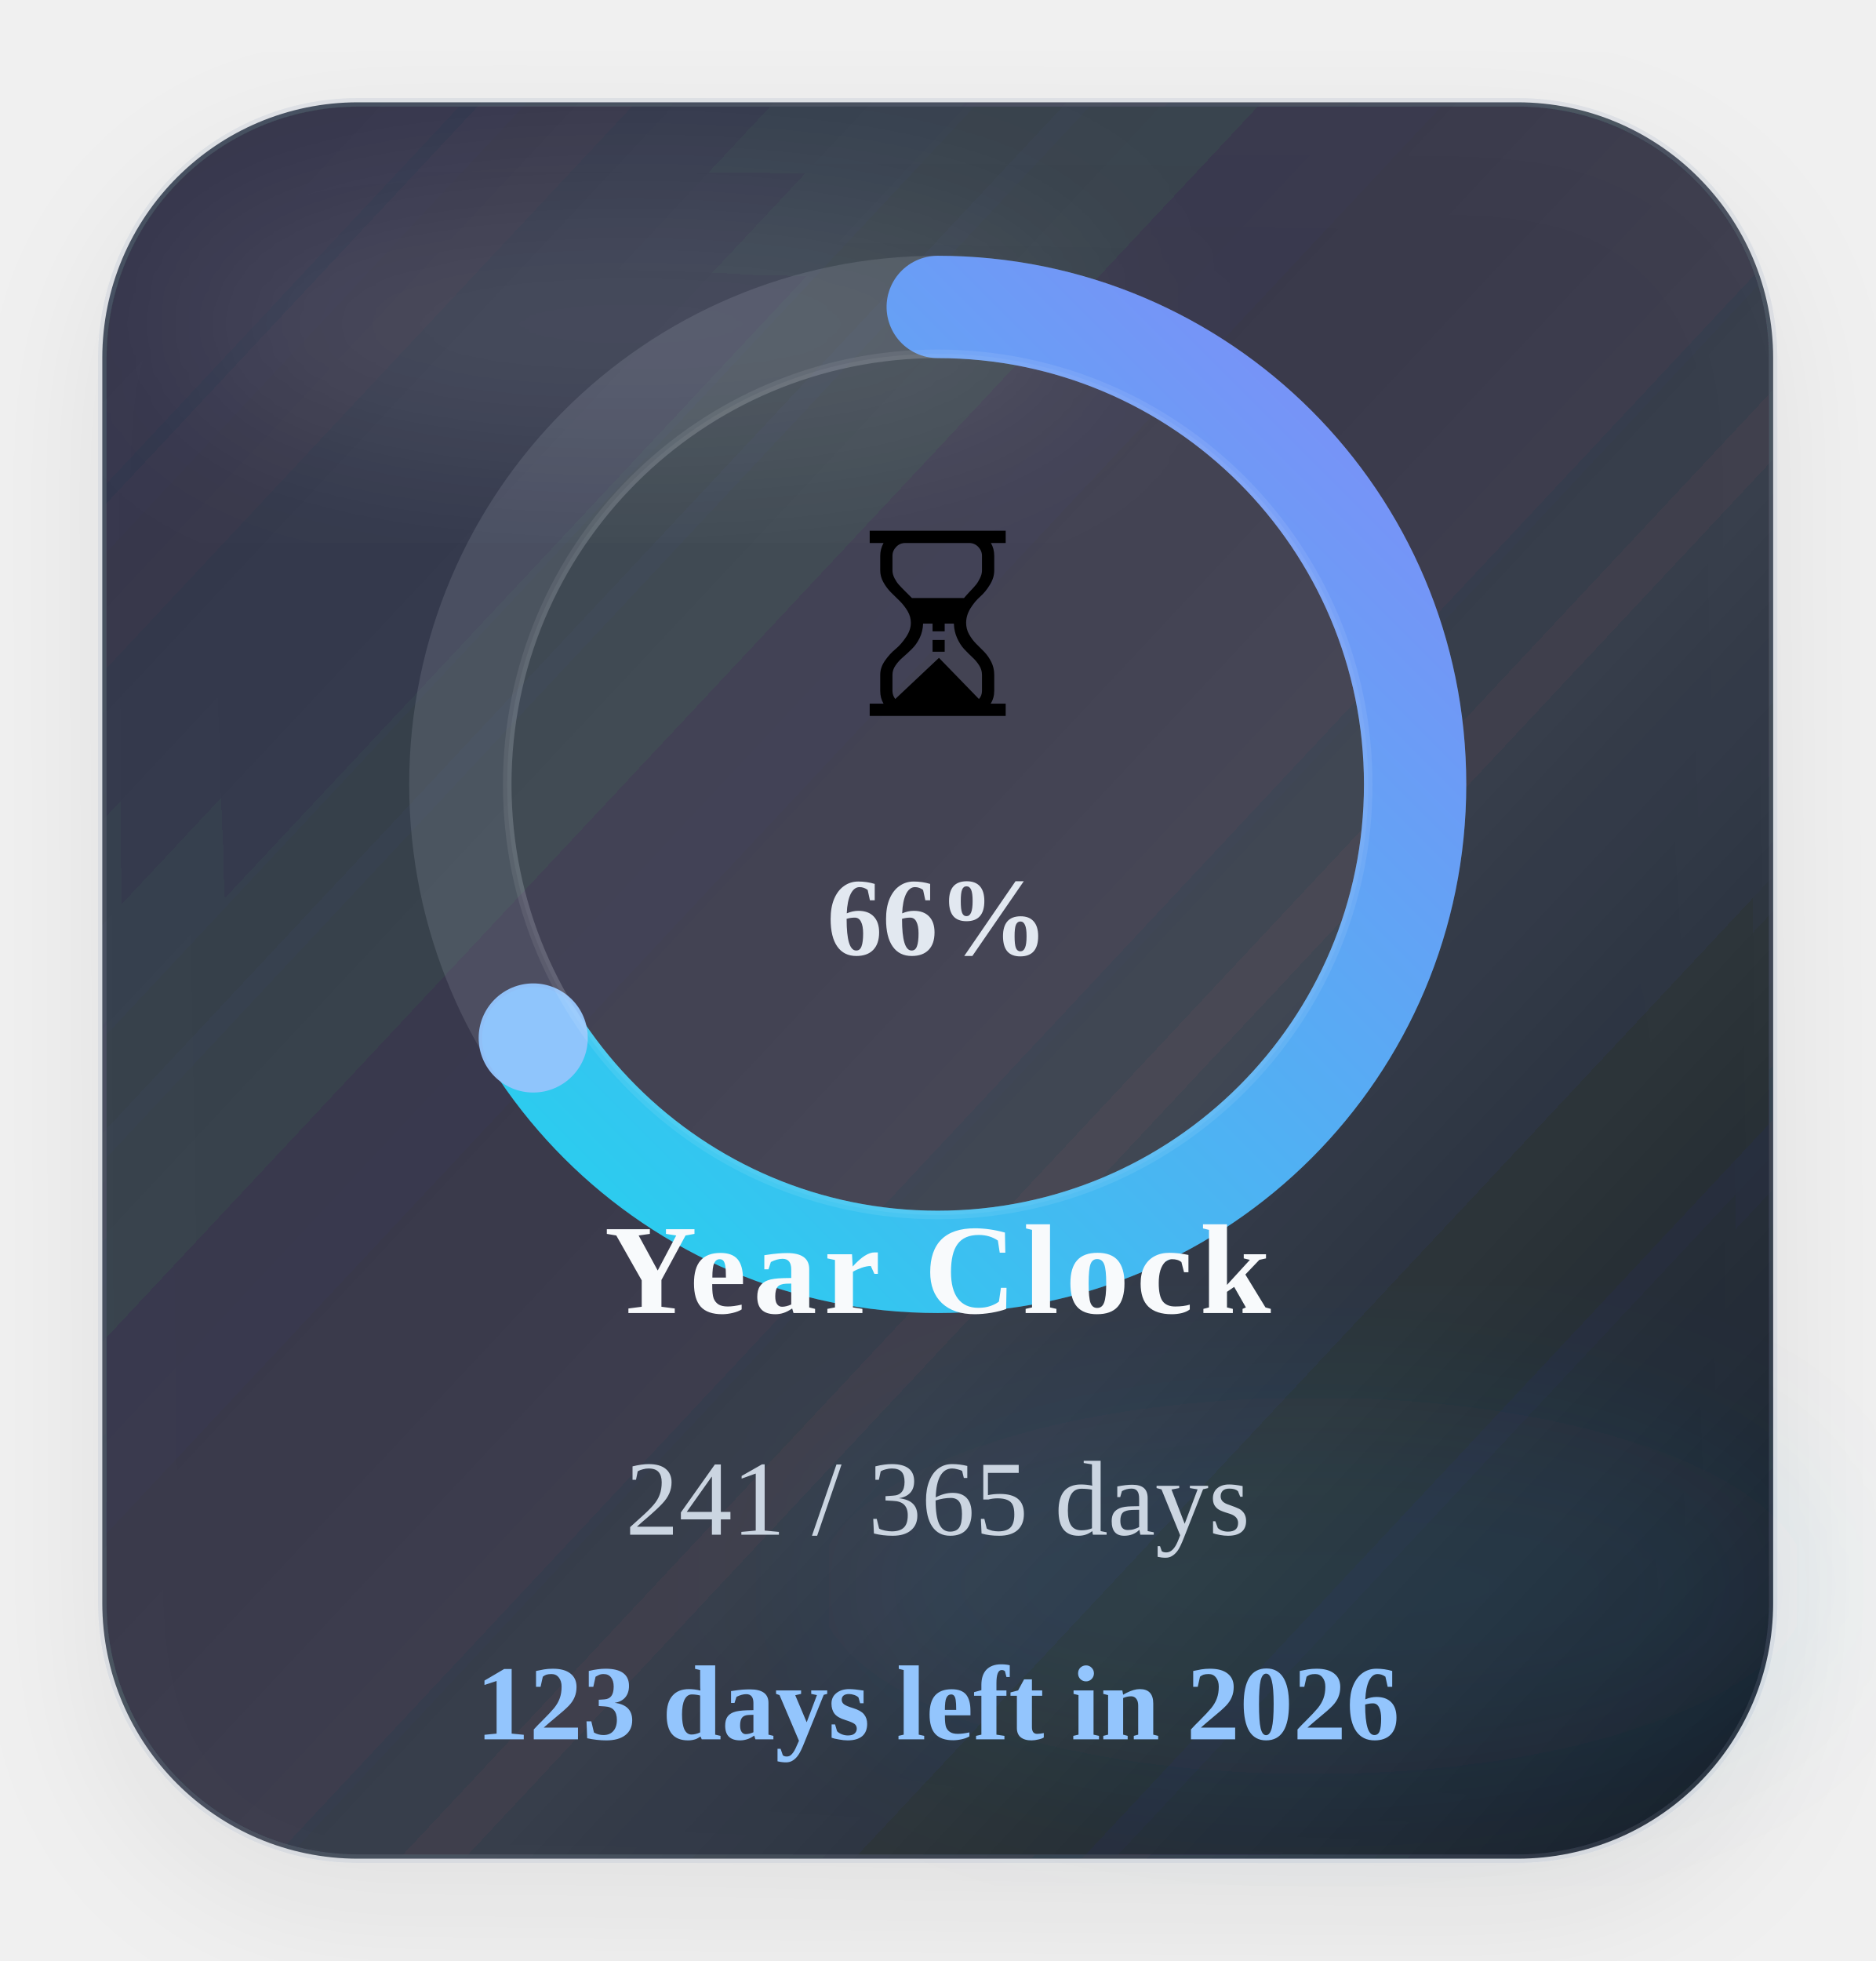
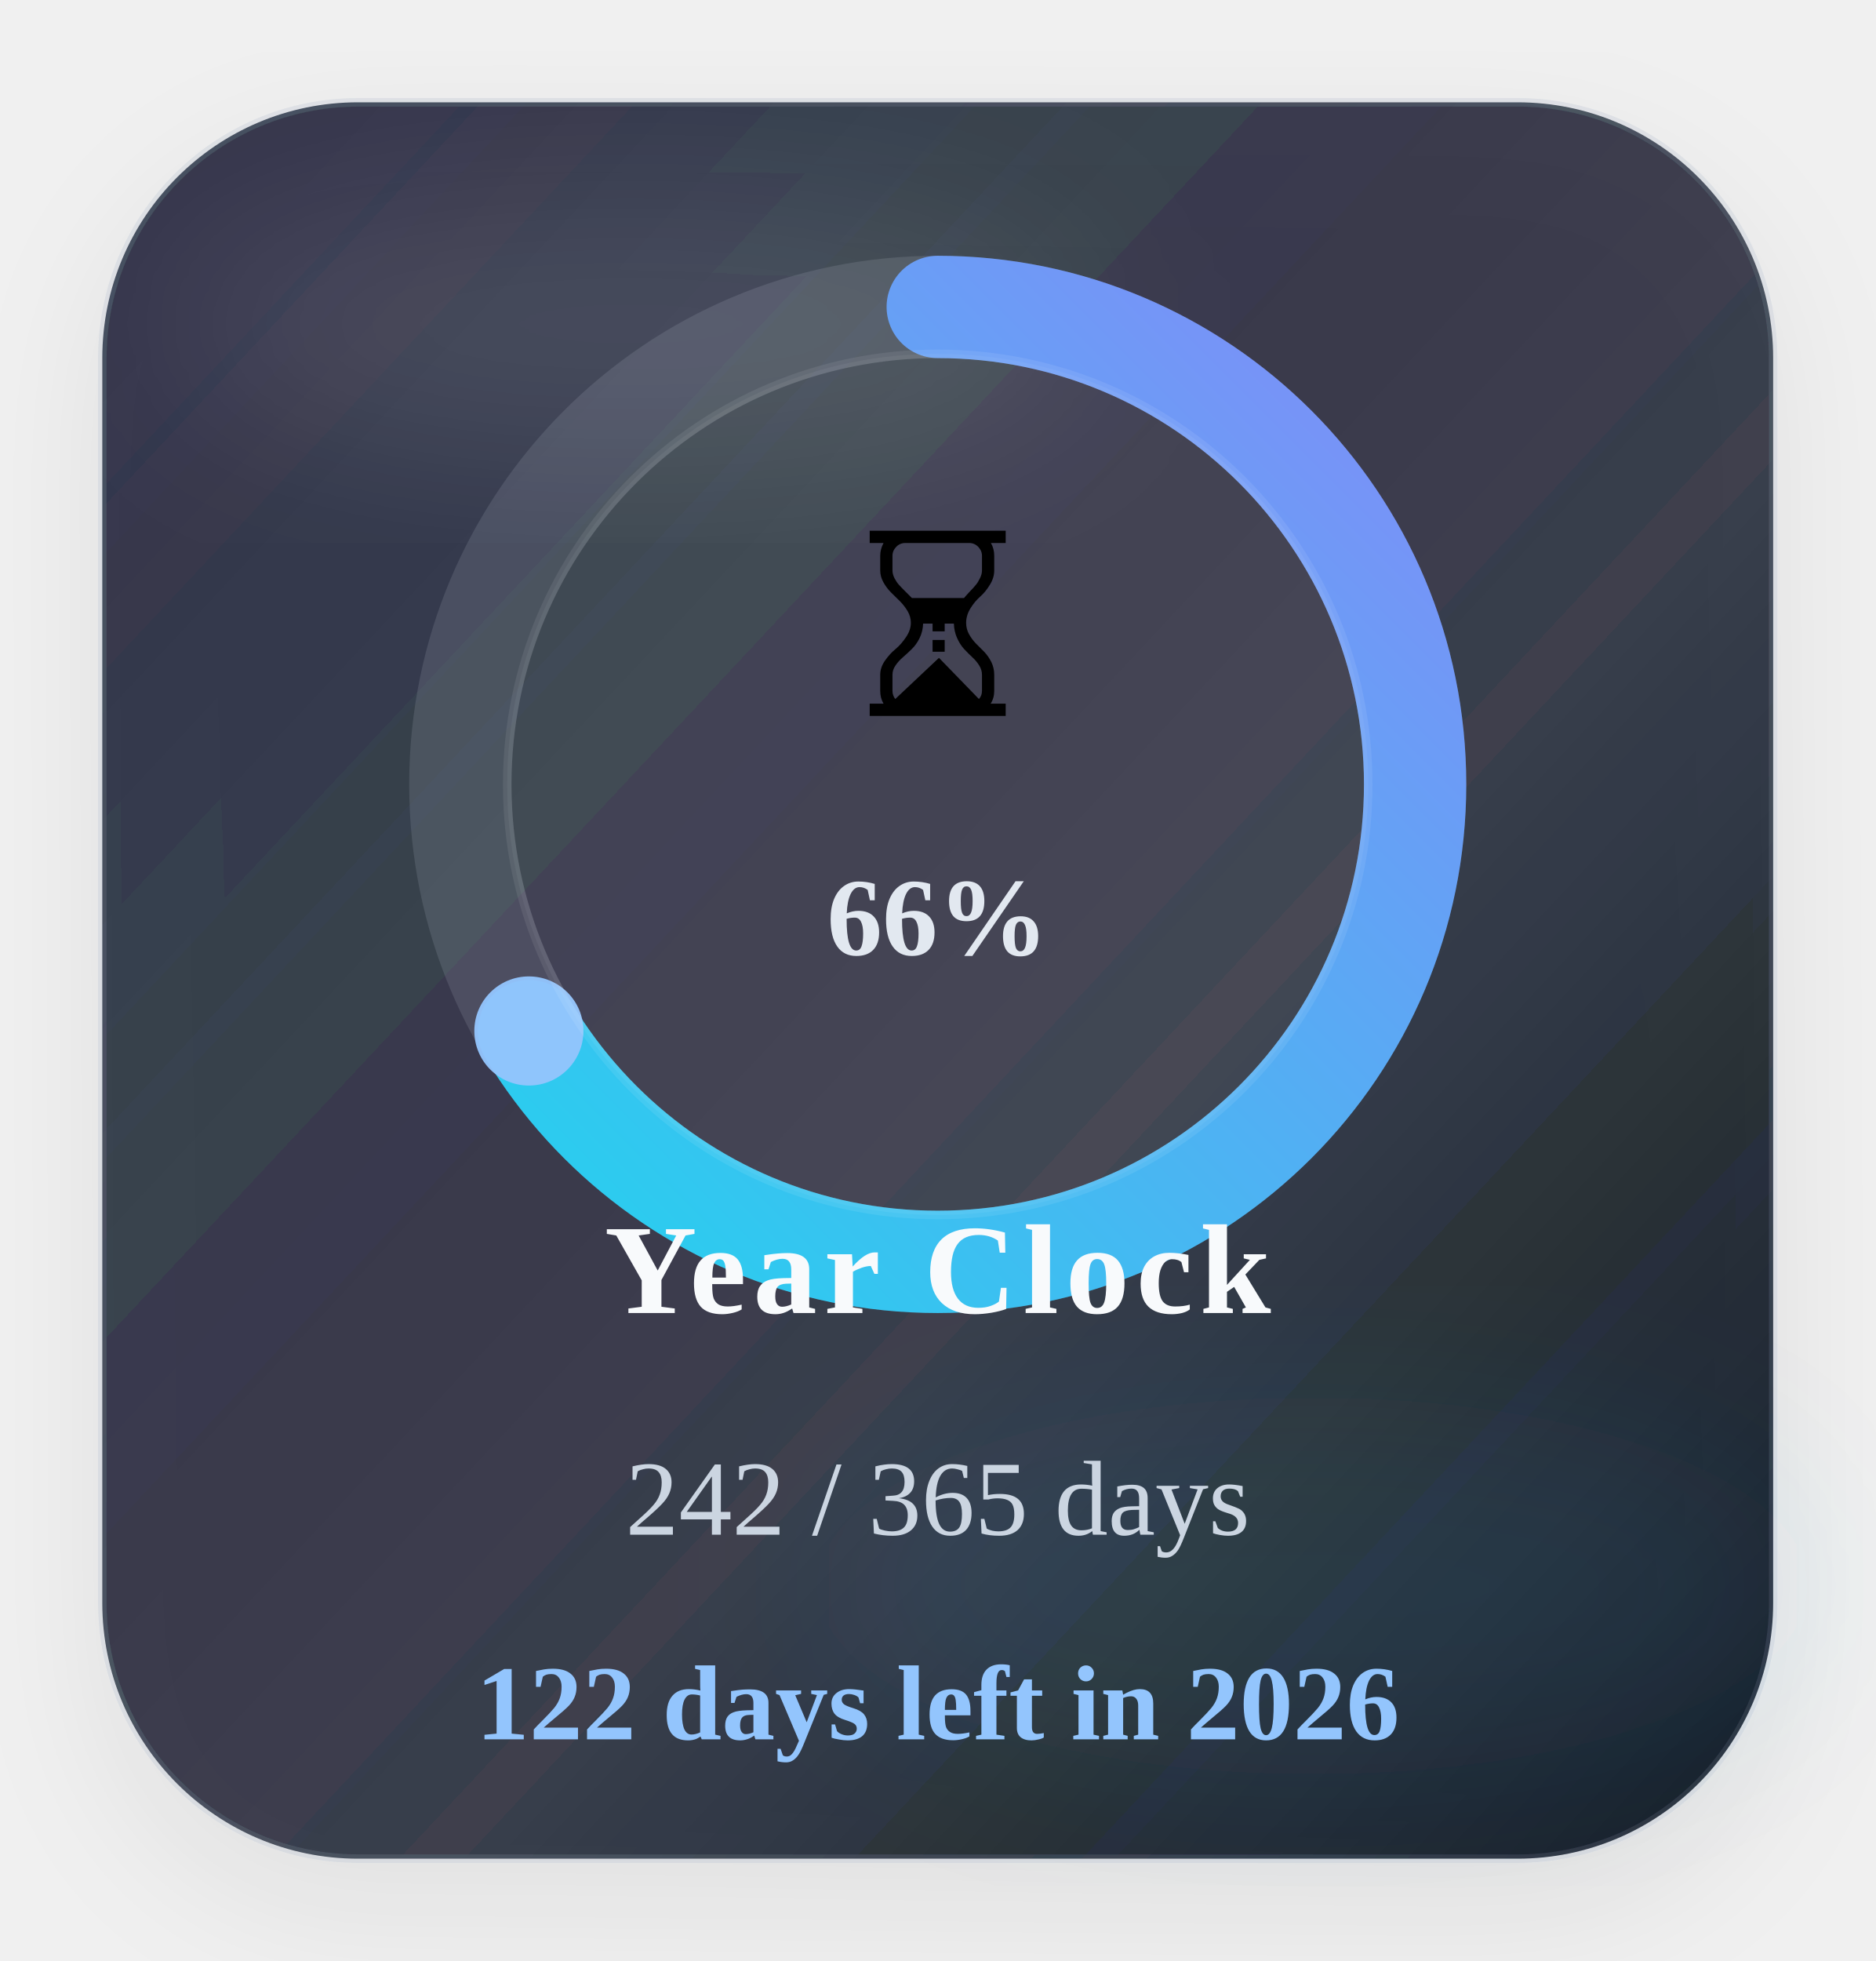
<svg xmlns="http://www.w3.org/2000/svg" width="220" height="230" viewBox="0 0 220 230" role="img" aria-label="Time progress for 2026">
  <defs>
    <linearGradient id="timeGradient" x1="0%" y1="0%" x2="100%" y2="100%">
      <stop offset="0%" stop-color="#22d3ee" />
      <stop offset="100%" stop-color="#818cf8" />
    </linearGradient>
    <linearGradient id="timeCard" x1="0%" y1="0%" x2="100%" y2="100%">
      <stop offset="0%" stop-color="#1c2537" stop-opacity="0.88" />
      <stop offset="60%" stop-color="#111827" stop-opacity="0.8" />
      <stop offset="100%" stop-color="#0b1220" stop-opacity="0.96" />
    </linearGradient>
    <filter id="timeShadow" x="-25%" y="-25%" width="150%" height="150%">
      <feDropShadow dx="0" dy="6" stdDeviation="8" flood-color="#020617" flood-opacity="0.08" />
    </filter>
    <filter id="timeBlur" x="-30%" y="-30%" width="160%" height="160%">
      <feGaussianBlur stdDeviation="10" />
    </filter>
  </defs>
  <rect x="12" y="12" width="196" height="206" rx="30" fill="url(#timeCard)" stroke="#94a3b8" stroke-opacity="0.18" filter="url(#timeShadow)" />
  <ellipse cx="74" cy="38" rx="54" ry="16" fill="#ffffff" fill-opacity="0.09" filter="url(#timeBlur)" />
  <ellipse cx="154" cy="186" rx="58" ry="22" fill="#38bdf8" fill-opacity="0.08" filter="url(#timeBlur)" />
  <circle class="ring-track" cx="110" cy="92" r="56" fill="none" stroke="#cbd5e1" stroke-opacity="0.14" stroke-width="12" />
-   <circle class="progress-ring" cx="110" cy="92" r="56" fill="none" stroke="url(#timeGradient)" stroke-width="12" stroke-linecap="round" stroke-dasharray="351.86" stroke-dashoffset="119.31" data-target-offset="119.31" data-ring-length="351.86" transform="rotate(-90 110 92)" />
-   <circle class="progress-endcap" cx="62.55" cy="121.74" r="6.4" fill="#93c5fd" fill-opacity="0.96" data-center-x="110" data-center-y="92" data-radius="56" data-target-angle="147.9253" />
+   <circle class="progress-ring" cx="110" cy="92" r="56" fill="none" stroke="url(#timeGradient)" stroke-width="12" stroke-linecap="round" stroke-dasharray="351.86" stroke-dashoffset="118.35" data-target-offset="118.35" data-ring-length="351.86" transform="rotate(-90 110 92)" />
+   <circle class="progress-endcap" cx="62.04" cy="120.92" r="6.4" fill="#93c5fd" fill-opacity="0.96" data-center-x="110" data-center-y="92" data-radius="56" data-target-angle="148.9116" />
  <circle class="ring-core" cx="110" cy="92" r="50.5" fill="#ffffff" fill-opacity="0.05" stroke="#ffffff" stroke-opacity="0.08" />
  <text class="progress-emoji" x="110" y="84" text-anchor="middle" font-size="30">⏳</text>
  <text class="progress-percent" x="110" y="112" text-anchor="middle" font-size="13" font-weight="700" fill="#e2e8f0">66%</text>
  <text class="progress-label" x="110" y="154" text-anchor="middle" font-size="15" font-weight="700" letter-spacing="0.8" fill="#f8fafc">Year Clock</text>
-   <text class="progress-value" x="110" y="180" text-anchor="middle" font-size="12.5" fill="#cbd5e1">241 / 365 days</text>
-   <text class="progress-status" data-status-state="remaining" x="110" y="204" text-anchor="middle" font-size="12.5" font-weight="700" fill="#93c5fd">123 days left in 2026</text>
+   <text class="progress-value" x="110" y="180" text-anchor="middle" font-size="12.5" fill="#cbd5e1">242 / 365 days</text>
+   <text class="progress-status" data-status-state="remaining" x="110" y="204" text-anchor="middle" font-size="12.5" font-weight="700" fill="#93c5fd">122 days left in 2026</text>
</svg>
